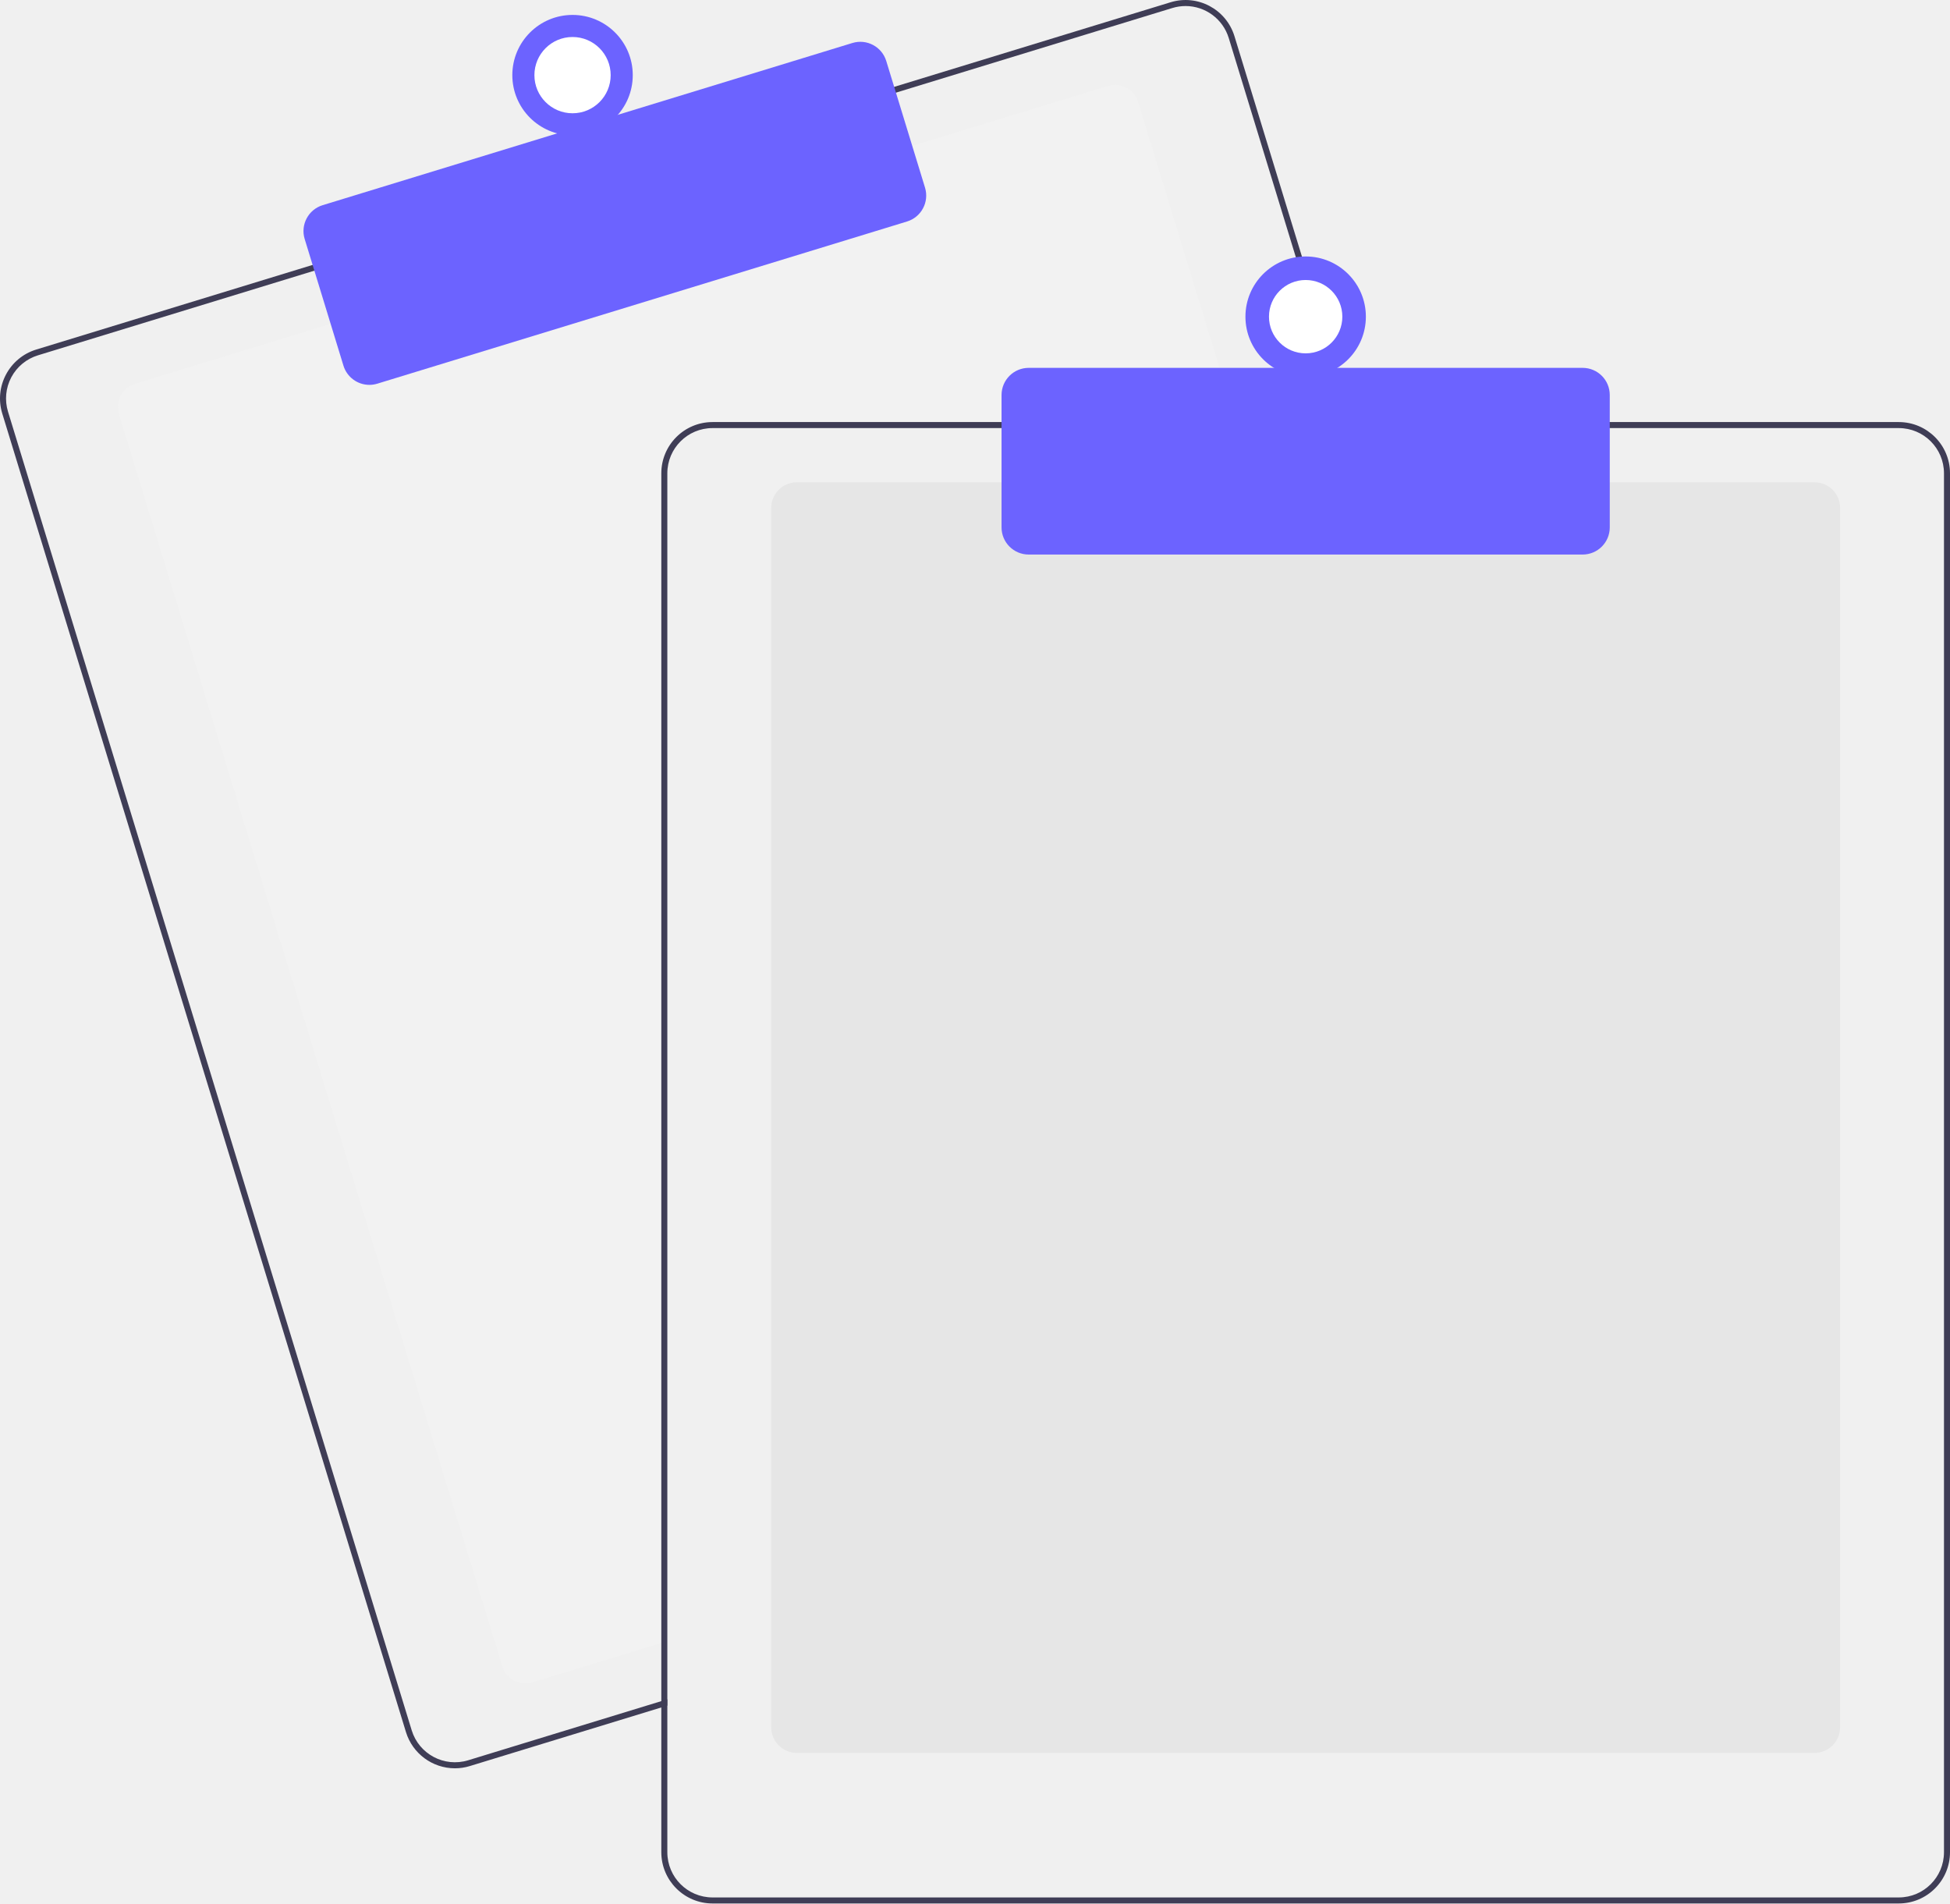
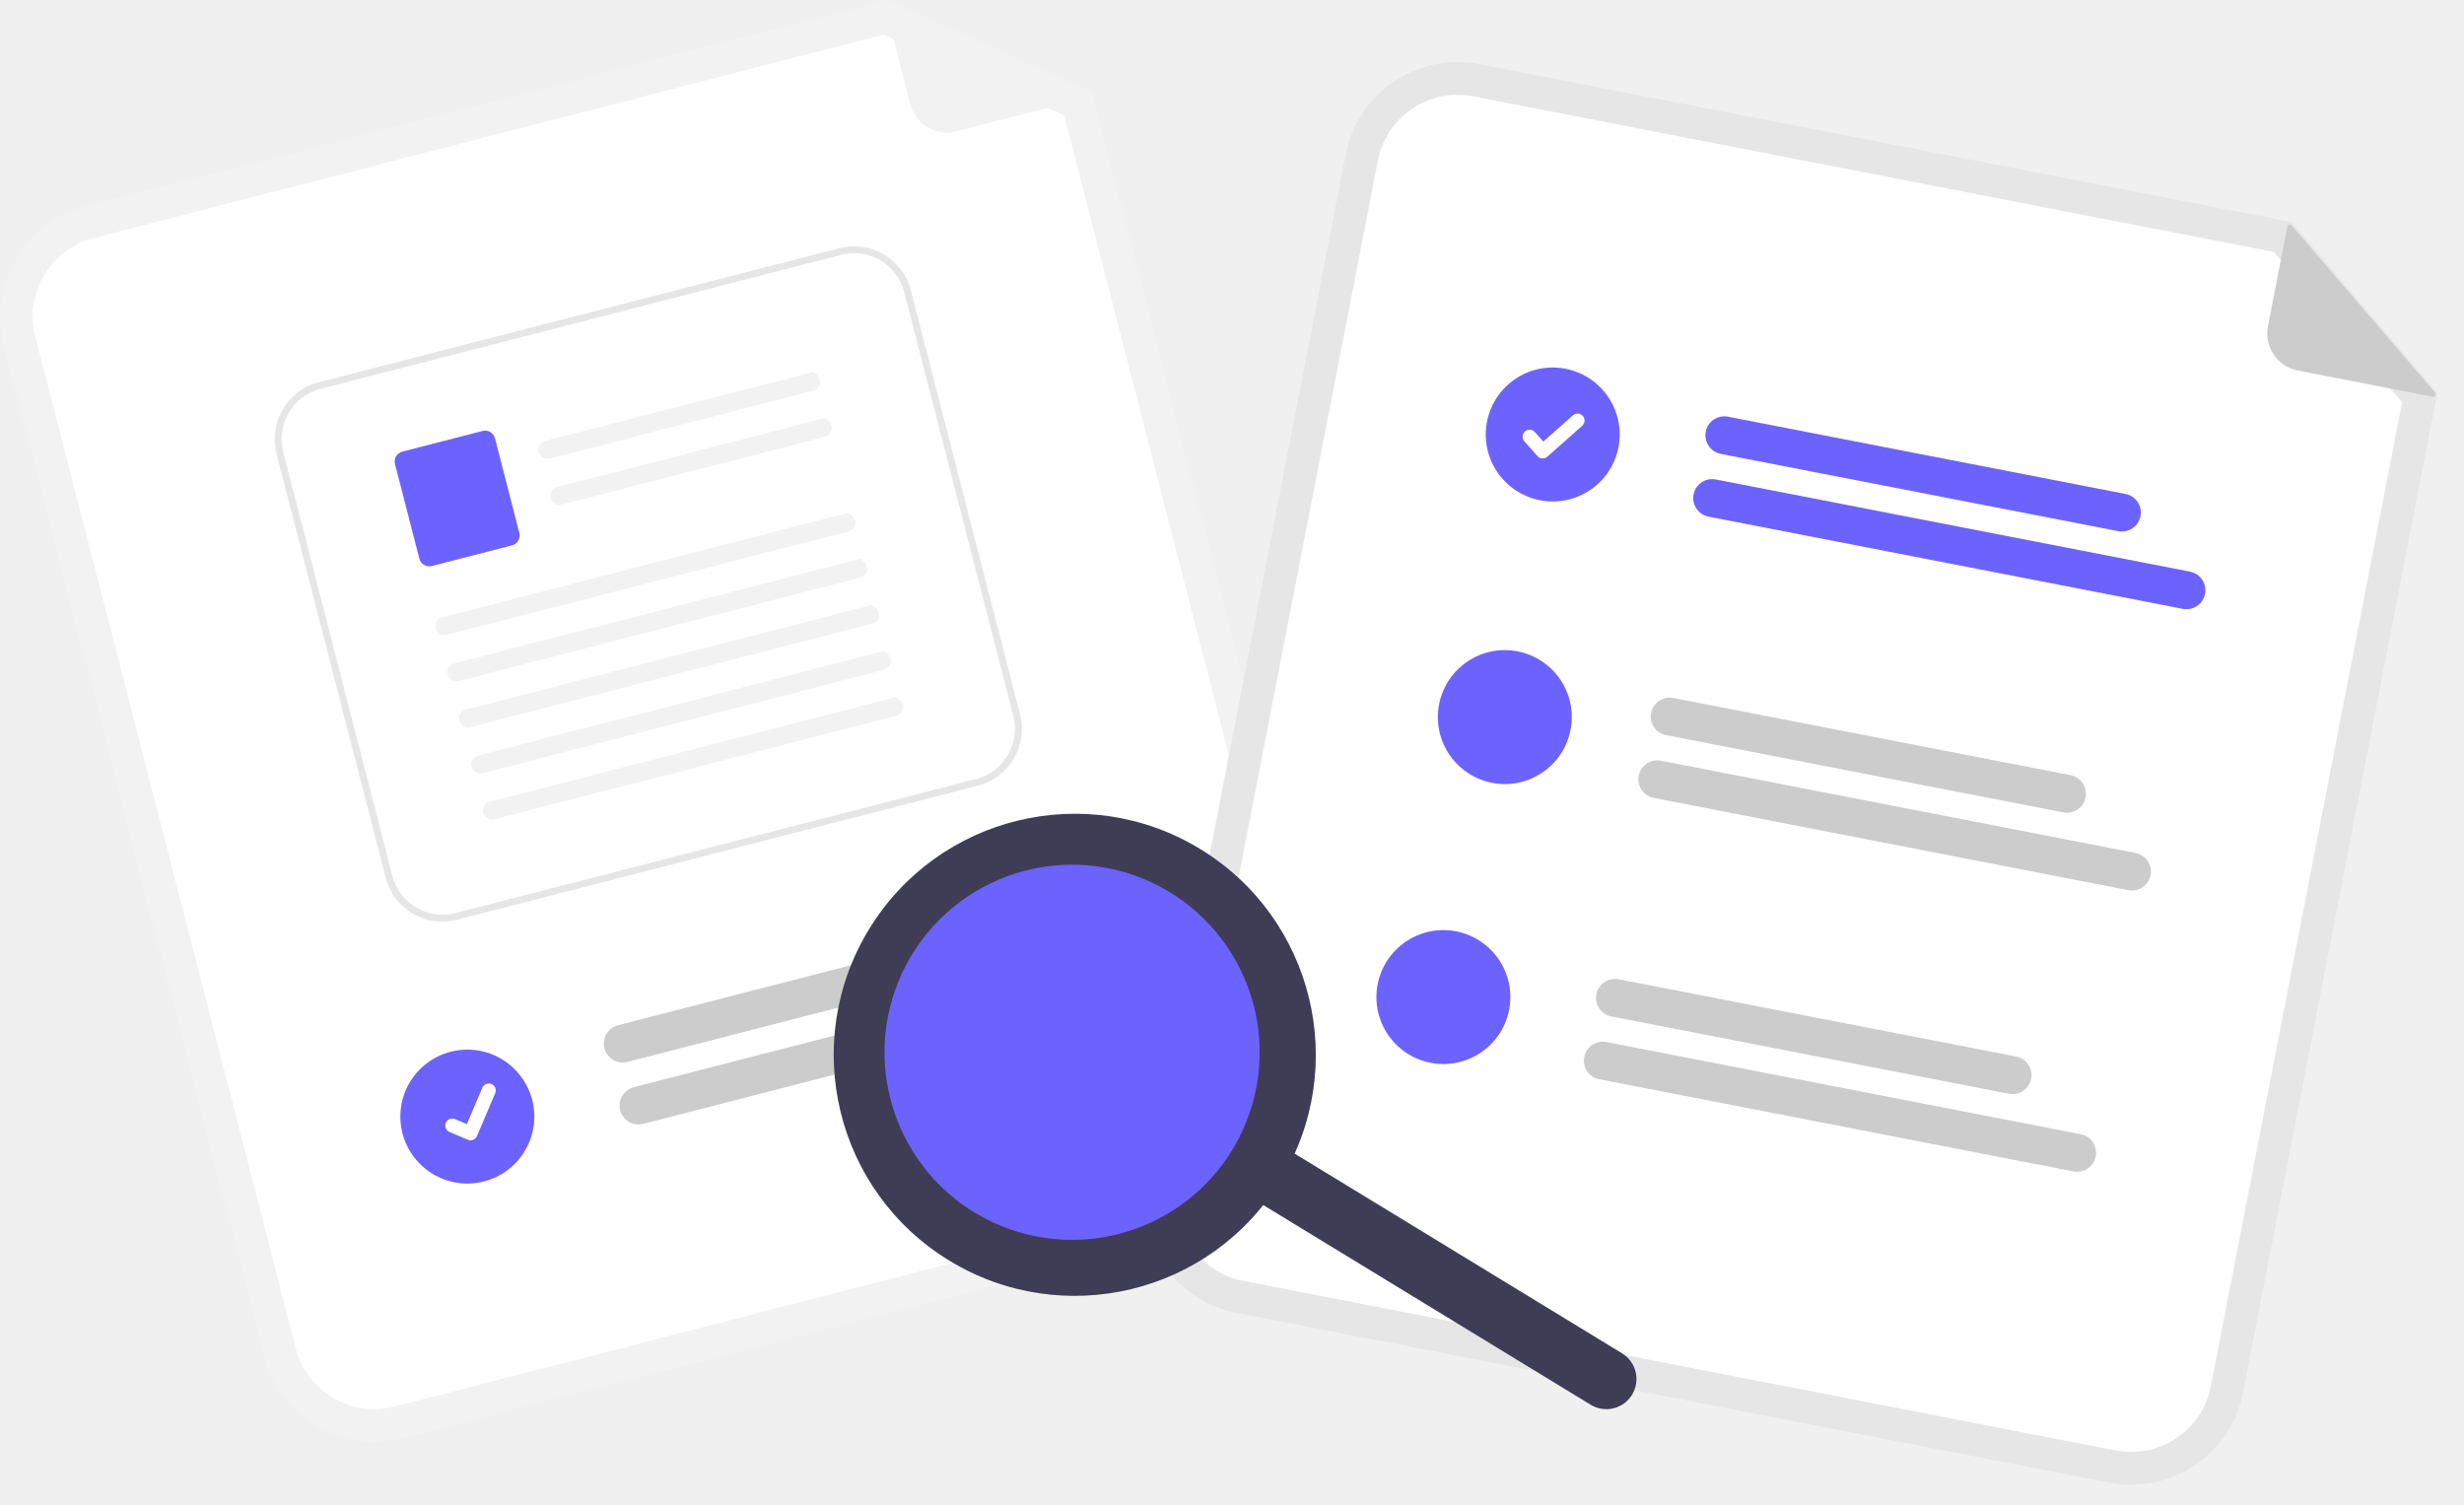
- <svg xmlns="http://www.w3.org/2000/svg" width="647.636" height="632.174" viewBox="0 0 647.636 632.174" role="img" artist="Katerina Limpitsouni" source="https://undraw.co/">
-   <path d="M687.328,276.087H512.818a15.018,15.018,0,0,0-15,15v387.85l-2,.61-42.81,13.11a8.007,8.007,0,0,1-9.99-5.31L315.678,271.397a8.003,8.003,0,0,1,5.31-9.99l65.97-20.2,191.25-58.54,65.97-20.2a7.989,7.989,0,0,1,9.99,5.3l32.55,106.32Z" transform="translate(-276.1819 -133.9131)" fill="#f2f2f2" />
-   <path d="M725.408,274.087l-39.23-128.14a16.994,16.994,0,0,0-21.23-11.28l-92.75,28.39L380.958,221.607l-92.75,28.4a17.015,17.015,0,0,0-11.28,21.23l134.08,437.93a17.027,17.027,0,0,0,16.26,12.03,16.789,16.789,0,0,0,4.97-.75l63.58-19.46,2-.62v-2.09l-2,.61-64.17,19.65a15.015,15.015,0,0,1-18.73-9.95l-134.07-437.94a14.979,14.979,0,0,1,9.95-18.73l92.75-28.4,191.24-58.54,92.75-28.4a15.156,15.156,0,0,1,4.41-.66,15.015,15.015,0,0,1,14.32,10.61l39.05,127.56.62,2h2.08Z" transform="translate(-276.1819 -133.9131)" fill="#3f3d56" />
-   <path d="M398.863,261.734a9.016,9.016,0,0,1-8.611-6.367l-12.88-42.072a8.999,8.999,0,0,1,5.971-11.24l175.939-53.864a9.009,9.009,0,0,1,11.241,5.971l12.88,42.072a9.01,9.01,0,0,1-5.971,11.241L401.492,261.339A8.976,8.976,0,0,1,398.863,261.734Z" transform="translate(-276.1819 -133.9131)" fill="#6c63ff" />
-   <circle cx="190.154" cy="24.955" r="20" fill="#6c63ff" />
-   <circle cx="190.154" cy="24.955" r="12.665" fill="#fff" />
-   <path d="M878.818,716.087h-338a8.51,8.51,0,0,1-8.5-8.5v-405a8.51,8.51,0,0,1,8.5-8.5h338a8.51,8.51,0,0,1,8.5,8.5v405A8.51,8.51,0,0,1,878.818,716.087Z" transform="translate(-276.1819 -133.9131)" fill="#e6e6e6" />
-   <path d="M723.318,274.087h-210.5a17.024,17.024,0,0,0-17,17v407.8l2-.61v-407.19a15.018,15.018,0,0,1,15-15H723.938Zm183.5,0h-394a17.024,17.024,0,0,0-17,17v458a17.024,17.024,0,0,0,17,17h394a17.024,17.024,0,0,0,17-17v-458A17.024,17.024,0,0,0,906.818,274.087Zm15,475a15.018,15.018,0,0,1-15,15h-394a15.018,15.018,0,0,1-15-15v-458a15.018,15.018,0,0,1,15-15h394a15.018,15.018,0,0,1,15,15Z" transform="translate(-276.1819 -133.9131)" fill="#3f3d56" />
-   <path d="M801.818,318.087h-184a9.01,9.01,0,0,1-9-9v-44a9.01,9.01,0,0,1,9-9h184a9.01,9.01,0,0,1,9,9v44A9.01,9.01,0,0,1,801.818,318.087Z" transform="translate(-276.1819 -133.9131)" fill="#6c63ff" />
-   <circle cx="433.636" cy="105.174" r="20" fill="#6c63ff" />
-   <circle cx="433.636" cy="105.174" r="12.182" fill="#fff" />
+ <svg xmlns="http://www.w3.org/2000/svg" width="748.974" height="457.275" viewBox="0 0 748.974 457.275" role="img" artist="Katerina Limpitsouni" source="https://undraw.co/">
+   <g id="Group_201" data-name="Group 201" transform="translate(-382.003 -195.455)">
+     <g id="Group_200" data-name="Group 200" transform="translate(382.003 195.455)">
+       <path id="Path_3120-85" data-name="Path 3120" d="M695.225,508.82,433.394,576.244a34.622,34.622,0,0,1-42.114-24.866L312.1,243.879a34.622,34.622,0,0,1,24.866-42.114l243.591-62.727L642.9,166.948l77.191,299.757A34.622,34.622,0,0,1,695.225,508.82Z" transform="translate(-311.003 -139.037)" fill="#f2f2f2" />
+       <path id="Path_3121-86" data-name="Path 3121" d="M338.989,210.925a24.655,24.655,0,0,0-17.708,29.99l79.185,307.5a24.655,24.655,0,0,0,29.99,17.708L692.287,498.7a24.655,24.655,0,0,0,17.708-29.99L634,173.595l-54.792-24.529Z" transform="translate(-310.548 -138.556)" fill="#fff" />
+       <path id="Path_3122-87" data-name="Path 3122" d="M629.927,168.5l-40.522,10.435a11.518,11.518,0,0,1-14.026-8.282l-7.707-29.929a.72.72,0,0,1,.989-.837l61.379,27.258a.72.72,0,0,1-.113,1.355Z" transform="translate(-298.695 -139)" fill="#f2f2f2" />
+       <path id="Path_3123-88" data-name="Path 3123" d="M612.519,418.284l-119.208,30.7a5.759,5.759,0,0,1-2.872-11.154l119.208-30.7a5.759,5.759,0,1,1,2.872,11.154Z" transform="translate(-302.605 -126.189)" fill="#ccc" />
+       <path id="Path_3124-89" data-name="Path 3124" d="M640.149,430.592,497.936,467.214a5.759,5.759,0,1,1-2.872-11.154l142.213-36.622a5.759,5.759,0,0,1,2.872,11.154Z" transform="translate(-302.384 -125.599)" fill="#ccc" />
+       <circle id="Ellipse_44" data-name="Ellipse 44" cx="20.355" cy="20.355" r="20.355" transform="translate(121.697 319.055)" fill="#6c63ff" />
+       <path id="Path_3125-90" data-name="Path 3125" d="M604.421,374.437,446.1,415.191a17.835,17.835,0,0,1-21.694-12.812L391.229,273.49A17.835,17.835,0,0,1,404.041,251.8l158.32-40.754a17.835,17.835,0,0,1,21.694,12.812l33.178,128.889A17.835,17.835,0,0,1,604.421,374.437Z" transform="translate(-307.183 -135.611)" fill="#fff" />
+       <path id="Path_3126-91" data-name="Path 3126" d="M604.421,374.437,446.1,415.191a17.835,17.835,0,0,1-21.694-12.812L391.229,273.49A17.835,17.835,0,0,1,404.041,251.8l158.32-40.754a17.835,17.835,0,0,1,21.694,12.812l33.178,128.889A17.835,17.835,0,0,1,604.421,374.437ZM404.563,253.826a15.737,15.737,0,0,0-11.3,19.142l33.178,128.889a15.737,15.737,0,0,0,19.142,11.3L603.9,372.407a15.737,15.737,0,0,0,11.3-19.142L582.025,224.376a15.737,15.737,0,0,0-19.142-11.3Z" transform="translate(-307.183 -135.611)" fill="#e6e6e6" />
+       <path id="Path_411-92" data-name="Path 411" d="M550.66,252.63l-79.9,20.568a2.862,2.862,0,0,1-3.467-1.8,2.757,2.757,0,0,1,1.942-3.5l81.335-20.937c3.286,1.665,2.421,5.07.091,5.67Z" transform="translate(-303.514 -133.861)" fill="#f2f2f2" />
+       <path id="Path_412-93" data-name="Path 412" d="M554.1,266l-79.9,20.568a2.862,2.862,0,0,1-3.467-1.8,2.757,2.757,0,0,1,1.942-3.5l81.335-20.937c3.286,1.665,2.421,5.07.091,5.67Z" transform="translate(-303.349 -133.22)" fill="#f2f2f2" />
+       <path id="Path_413-94" data-name="Path 413" d="M461.146,298.825,436.761,305.1a3.1,3.1,0,0,1-3.776-2.23L425.577,274.1a3.1,3.1,0,0,1,2.23-3.776l24.385-6.277a3.105,3.105,0,0,1,3.776,2.23l7.408,28.777a3.1,3.1,0,0,1-2.23,3.776Z" transform="translate(-305.513 -133.047)" fill="#6c63ff" />
+       <path id="Path_414-95" data-name="Path 414" d="M562.854,293.445,440.909,324.835a2.862,2.862,0,0,1-3.467-1.8,2.757,2.757,0,0,1,1.942-3.5l123.38-31.76c3.286,1.665,2.421,5.07.091,5.67Z" transform="translate(-304.946 -131.904)" fill="#f2f2f2" />
+       <path id="Path_415-96" data-name="Path 415" d="M566.3,306.822,444.353,338.213a2.862,2.862,0,0,1-3.467-1.8,2.757,2.757,0,0,1,1.942-3.5l123.38-31.76c3.286,1.665,2.421,5.07.091,5.67Z" transform="translate(-304.781 -131.263)" fill="#f2f2f2" />
+       <path id="Path_416-97" data-name="Path 416" d="M569.739,320.192,447.794,351.582a2.862,2.862,0,0,1-3.467-1.8,2.757,2.757,0,0,1,1.942-3.5l123.379-31.76c3.286,1.665,2.421,5.07.091,5.67Z" transform="translate(-304.616 -130.621)" fill="#f2f2f2" />
+       <path id="Path_417-98" data-name="Path 417" d="M573.183,333.569,451.237,364.959a2.862,2.862,0,0,1-3.467-1.8,2.757,2.757,0,0,1,1.942-3.5l123.38-31.76C576.377,329.564,575.513,332.969,573.183,333.569Z" transform="translate(-304.45 -129.98)" fill="#f2f2f2" />
+       <path id="Path_418-99" data-name="Path 418" d="M576.624,346.939,454.679,378.329a2.862,2.862,0,0,1-3.467-1.8,2.757,2.757,0,0,1,1.942-3.5l123.38-31.76C579.819,342.934,578.954,346.339,576.624,346.939Z" transform="translate(-304.285 -129.339)" fill="#f2f2f2" />
+       <path id="Path_395-100" data-name="Path 395" d="M448.363,470.511a2.111,2.111,0,0,1-1.335-.092l-.026-.011-5.545-2.351a2.126,2.126,0,1,1,1.664-3.913l3.593,1.528,4.708-11.076a2.125,2.125,0,0,1,2.787-1.124h0l-.028.072.029-.073a2.127,2.127,0,0,1,1.124,2.788l-5.539,13.023a2.126,2.126,0,0,1-1.431,1.224Z" transform="translate(-304.809 -123.966)" fill="#fff" />
+     </g>
+     <g id="Group_199" data-name="Group 199" transform="translate(673.007 225.872) rotate(-8)">
+       <g id="Group_198" data-name="Group 198" transform="translate(125.896 0) rotate(19)">
+         <path id="Path_3127-101" data-name="Path 3127" d="M304.956,386.7H34.583A34.622,34.622,0,0,1,0,352.114V34.583A34.622,34.622,0,0,1,34.583,0H286.121l53.418,42.577V352.114A34.622,34.622,0,0,1,304.956,386.7Z" transform="translate(0 0)" fill="#e6e6e6" />
+         <path id="Path_3128-102" data-name="Path 3128" d="M24.627,0A24.655,24.655,0,0,0,0,24.627V342.158a24.655,24.655,0,0,0,24.627,24.627H295a24.655,24.655,0,0,0,24.627-24.627V37.418L272.683,0Z" transform="translate(9.956 9.956)" fill="#fff" />
+         <path id="Path_3129-103" data-name="Path 3129" d="M128.856,11.518H5.759A5.759,5.759,0,0,1,5.759,0h123.1a5.759,5.759,0,0,1,0,11.518Z" transform="translate(123.512 90.767)" fill="#6c63ff" />
+         <path id="Path_3130-104" data-name="Path 3130" d="M152.612,11.518H5.759A5.759,5.759,0,0,1,5.759,0H152.612a5.759,5.759,0,1,1,0,11.518Z" transform="translate(123.512 110.204)" fill="#6c63ff" />
+         <path id="Path_3131-105" data-name="Path 3131" d="M128.852,0H5.758a5.758,5.758,0,1,0,0,11.517H128.852a5.759,5.759,0,0,0,0-11.517Z" transform="translate(123.517 177.868)" fill="#ccc" />
+         <path id="Path_3132-106" data-name="Path 3132" d="M152.609,0H5.758a5.759,5.759,0,1,0,0,11.517h146.85a5.759,5.759,0,1,0,0-11.517Z" transform="translate(123.517 197.307)" fill="#ccc" />
+         <path id="Path_3133-107" data-name="Path 3133" d="M128.856,11.518H5.759A5.759,5.759,0,0,1,5.759,0h123.1a5.759,5.759,0,0,1,0,11.518Z" transform="translate(123.512 264.975)" fill="#ccc" />
+         <path id="Path_3134-108" data-name="Path 3134" d="M152.612,11.518H5.759A5.759,5.759,0,0,1,5.759,0H152.612a5.759,5.759,0,1,1,0,11.518Z" transform="translate(123.512 284.411)" fill="#ccc" />
+         <circle id="Ellipse_44-2" data-name="Ellipse 44" cx="20.355" cy="20.355" r="20.355" transform="translate(57.655 85.89)" fill="#6c63ff" />
+         <path id="Path_395-2-109" data-name="Path 395" d="M6.909,15.481a2.111,2.111,0,0,1-1.27-.422l-.023-.017L.832,11.382A2.126,2.126,0,0,1,3.419,8.008l3.1,2.376L13.839.832A2.125,2.125,0,0,1,16.819.439h0L16.774.5l.047-.063a2.127,2.127,0,0,1,.393,2.98L8.6,14.649a2.126,2.126,0,0,1-1.691.829Z" transform="translate(69.085 98.528)" fill="#fff" />
+         <path id="Path_3135-110" data-name="Path 3135" d="M40.707,20.359A20.354,20.354,0,0,1,20.356,40.721a4.372,4.372,0,0,1-.524-.021A20.353,20.353,0,1,1,40.707,20.359Z" transform="translate(59.75 172.987)" fill="#6c63ff" />
+         <circle id="Ellipse_44-3" data-name="Ellipse 44" cx="20.355" cy="20.355" r="20.355" transform="translate(57.655 260.097)" fill="#6c63ff" />
+         <path id="Path_3136-111" data-name="Path 3136" d="M53.362,43.143H11.518A11.518,11.518,0,0,1,0,31.625V.72A.72.72,0,0,1,1.167.156l52.642,41.7a.72.72,0,0,1-.447,1.284Z" transform="translate(285.137 0.805)" fill="#ccc" />
+       </g>
+     </g>
+     <path id="Path_3140-112" data-name="Path 3140" d="M754.518,518.049a9.158,9.158,0,0,1-12.587,3.05L635.078,455.923a9.158,9.158,0,0,1,9.538-15.637l106.852,65.176a9.158,9.158,0,0,1,3.049,12.587Z" transform="translate(123.58 101.359)" fill="#3f3d56" />
+     <path id="Path_3141-113" data-name="Path 3141" d="M688.648,486.5a73.265,73.265,0,1,1-24.4-100.7A73.265,73.265,0,0,1,688.648,486.5ZM579.19,419.73a54.949,54.949,0,1,0,75.524-18.3,54.949,54.949,0,0,0-75.524,18.3Z" transform="translate(82.597 67.737)" fill="#3f3d56" />
+     <circle id="Ellipse_44-4" data-name="Ellipse 44" cx="57.007" cy="57.007" r="57.007" transform="translate(672.542 442.858) rotate(19)" fill="#6c63ff" />
+   </g>
</svg>
